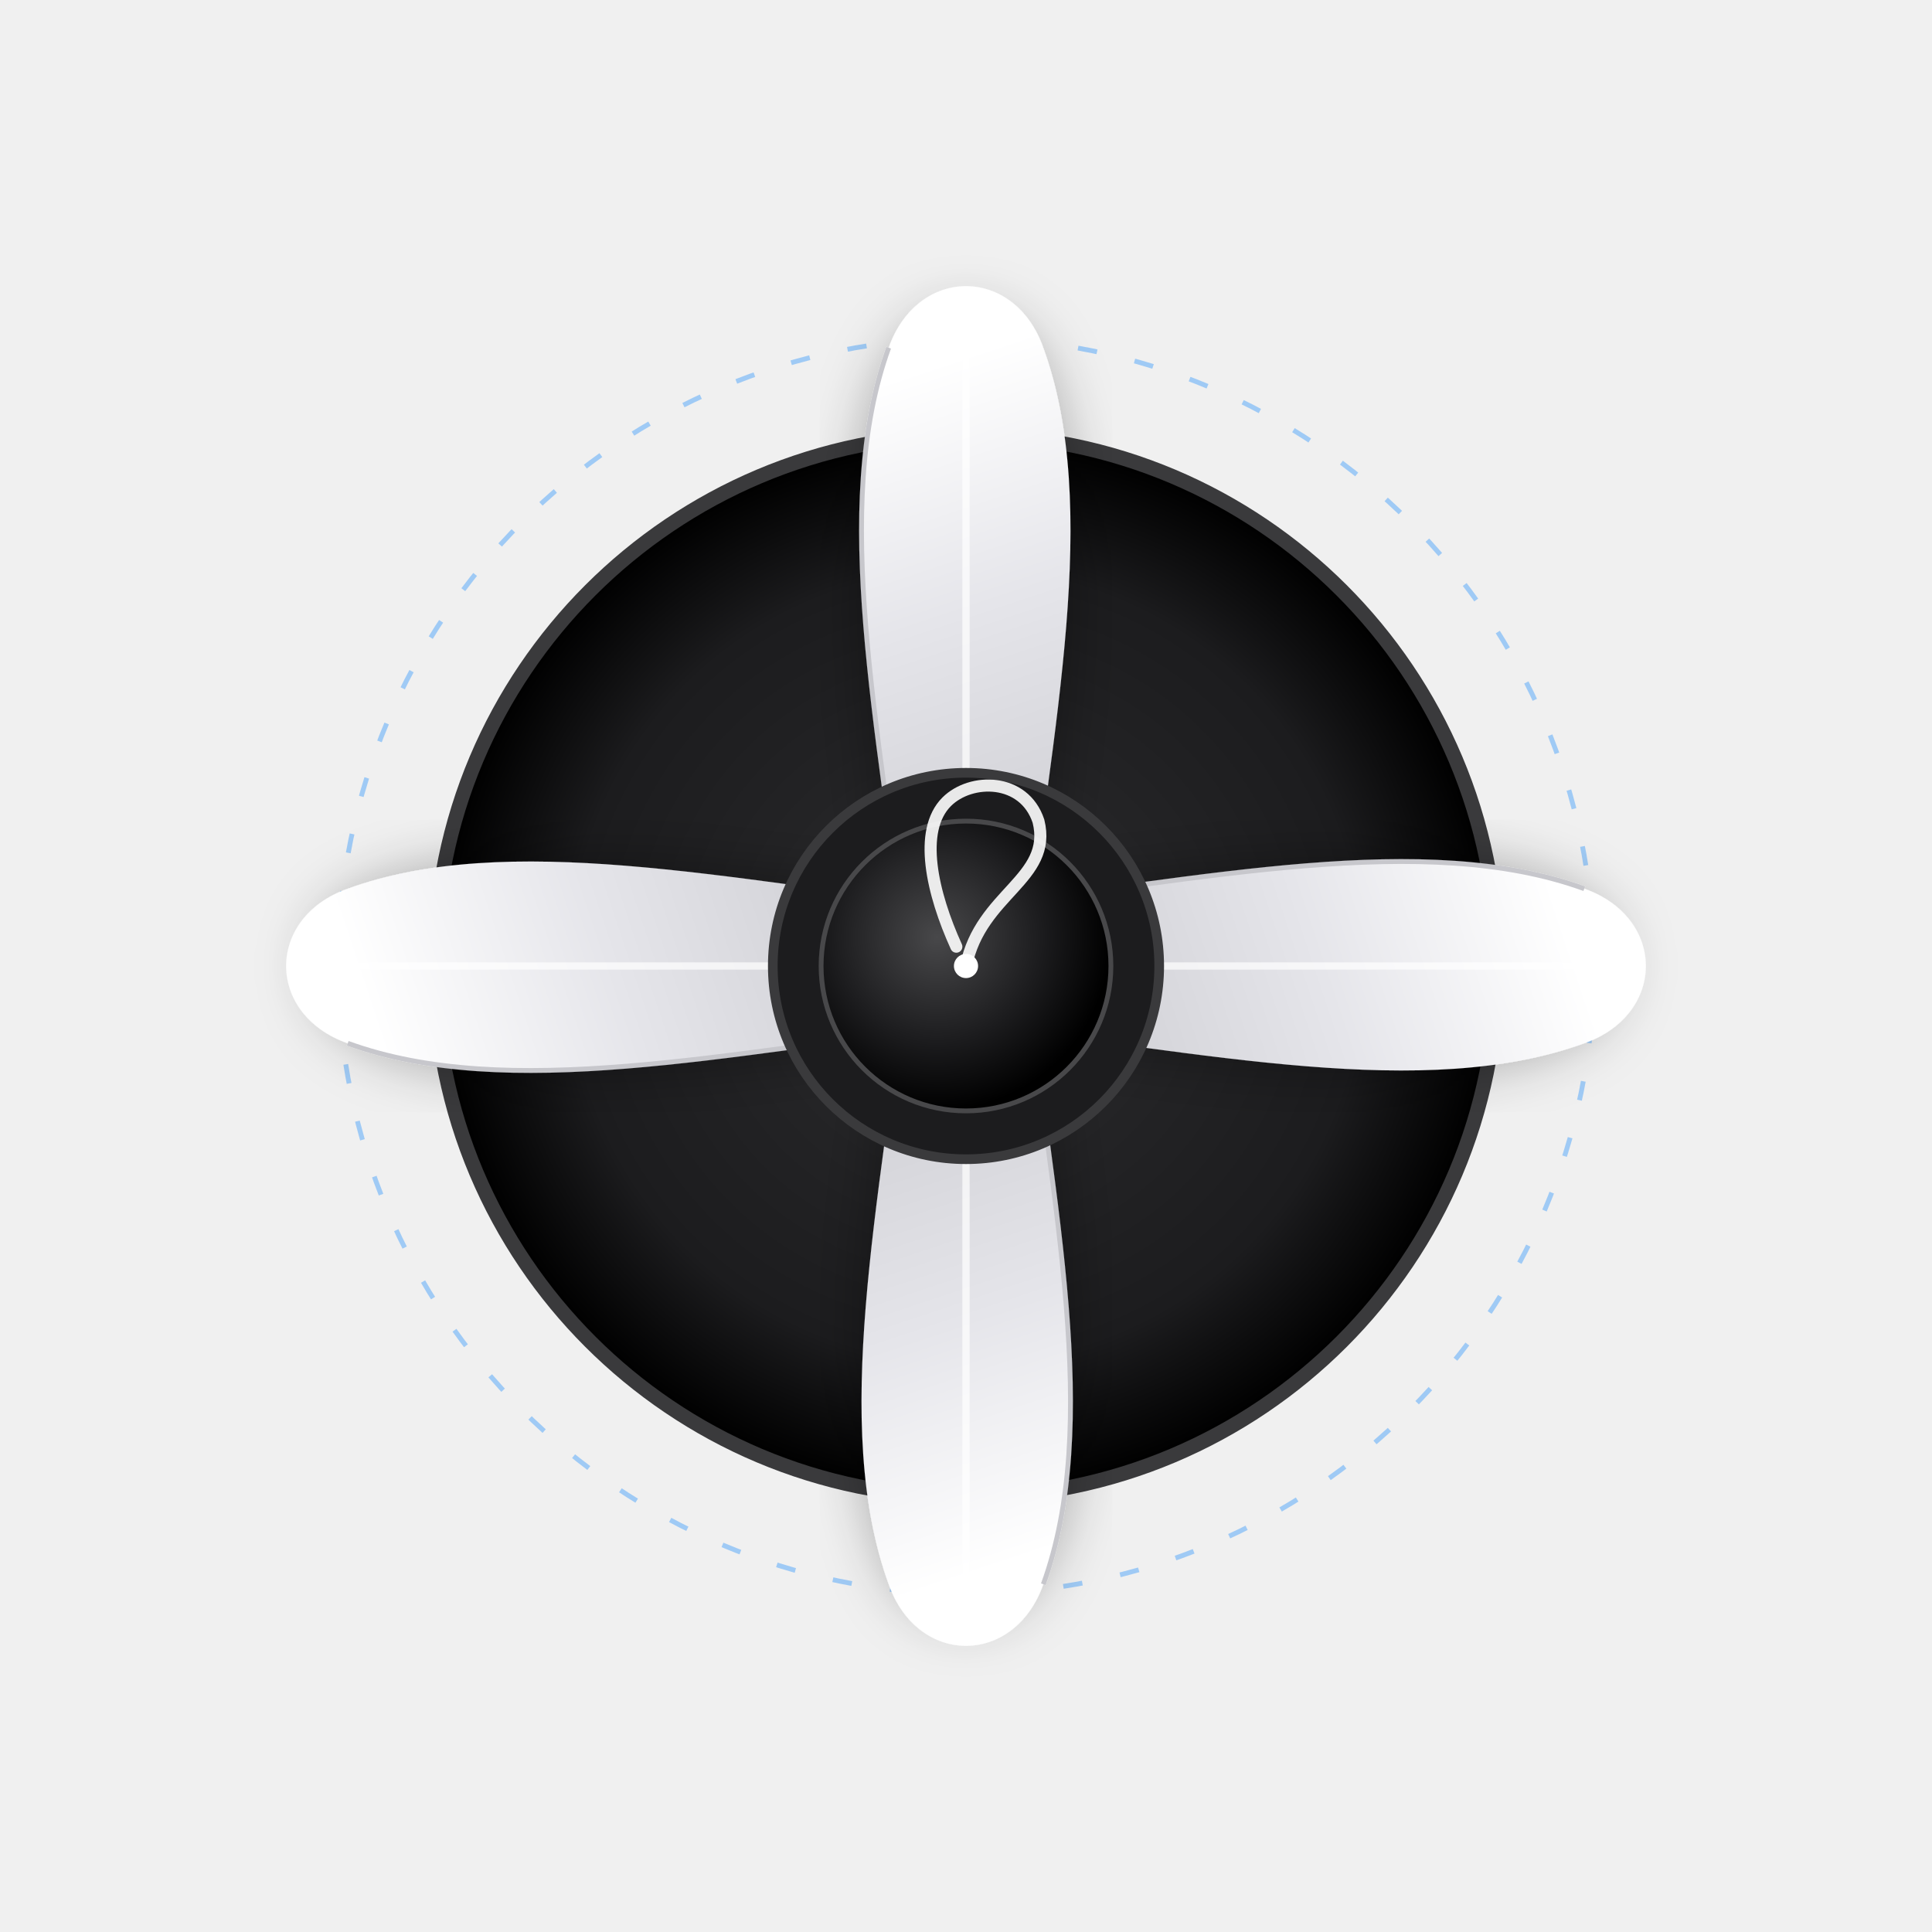
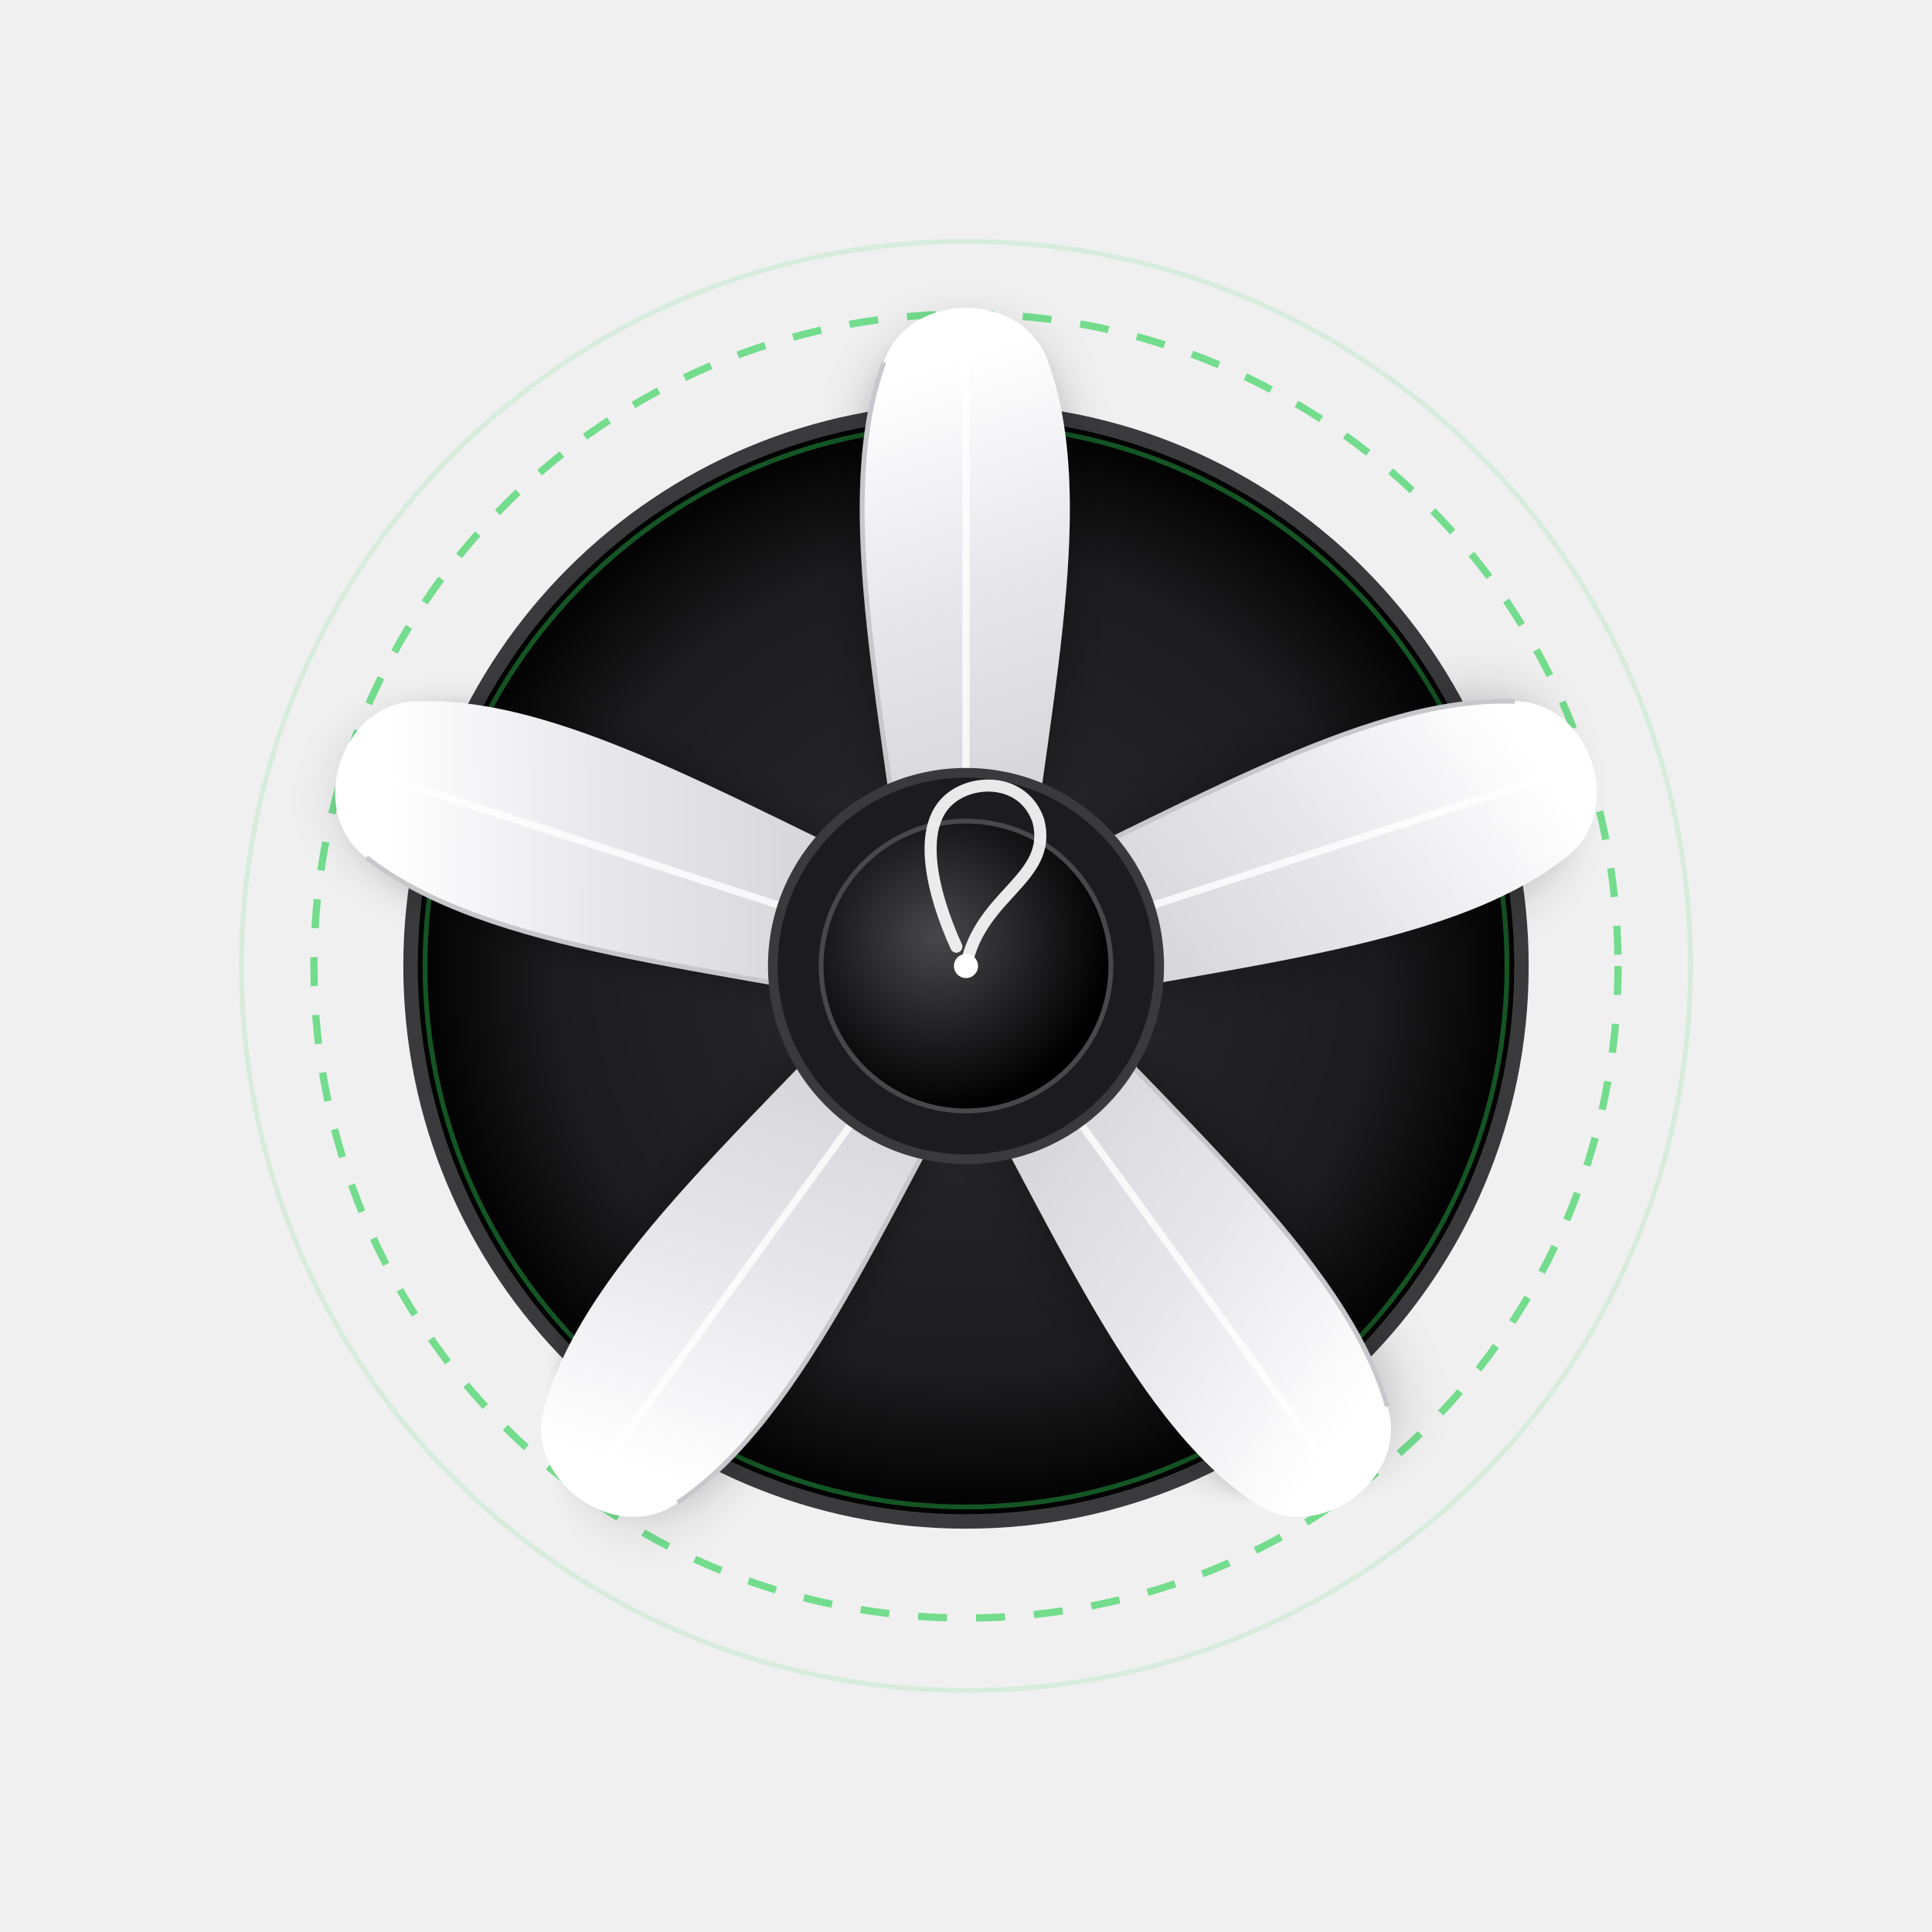
<svg xmlns="http://www.w3.org/2000/svg" viewBox="0 0 400 400" fill="none">
  <defs>
    <linearGradient id="bladeGrad" x1="180" y1="80" x2="220" y2="200" gradientUnits="userSpaceOnUse">
      <stop offset="0%" stop-color="#FFFFFF" />
      <stop offset="40%" stop-color="#E5E5EA" />
      <stop offset="80%" stop-color="#D1D1D6" />
      <stop offset="100%" stop-color="#8E8E93" />
    </linearGradient>
    <radialGradient id="engineCore" cx="50%" cy="50%" r="50%">
      <stop offset="0%" stop-color="#2C2C2E" />
      <stop offset="75%" stop-color="#1C1C1E" />
      <stop offset="100%" stop-color="#000000" />
    </radialGradient>
    <radialGradient id="spinnerHub" cx="40%" cy="40%" r="60%">
      <stop offset="0%" stop-color="#48484A" />
      <stop offset="60%" stop-color="#1C1C1E" />
      <stop offset="100%" stop-color="#000000" />
    </radialGradient>
    <filter id="dropShadow" x="-20%" y="-20%" width="140%" height="140%">
-       <feDropShadow dx="0" dy="6" stdDeviation="6" flood-color="#000000" flood-opacity="0.35" />
+       <feDropShadow dx="0" dy="5" stdDeviation="5" flood-color="#000000" flood-opacity="0.3" />
    </filter>
    <g id="propBlade" filter="url(#dropShadow)">
-       <path d="M 188 200                 C 182 150, 172 105, 184 72                 C 190 55, 210 55, 216 72                 C 228 105, 218 150, 212 200 Z" fill="url(#bladeGrad)" />
-       <path d="M 200 200 L 200 70" stroke="#FFFFFF" stroke-width="1.5" opacity="0.7" stroke-linecap="round" />
-       <path d="M 188 200 C 182 150, 172 105, 184 72" stroke="#C7C7CC" stroke-width="1" fill="none" />
+       <path d="M 189 200                 C 184 150, 172 105, 183 75                 C 188 60, 212 60, 217 75                 C 228 105, 216 150, 211 200 Z" fill="url(#bladeGrad)" />
+       <path d="M 200 200 L 200 72" stroke="#FFFFFF" stroke-width="1.5" opacity="0.8" stroke-linecap="round" />
+       <path d="M 189 200 C 184 150, 172 105, 183 75" stroke="#C7C7CC" stroke-width="1" fill="none" />
    </g>
  </defs>
-   <g opacity="0.35">
-     <circle cx="200" cy="200" r="130" fill="none" stroke="#0A84FF" stroke-width="1" stroke-dasharray="4 8" />
-     <circle cx="200" cy="200" r="148" fill="none" stroke="rgba(255,255,255,0.08)" stroke-width="1" />
+   <g opacity="0.65">
+     <circle cx="200" cy="200" r="135" fill="none" stroke="#30D158" stroke-width="1.5" stroke-dasharray="6 6" />
+     <circle cx="200" cy="200" r="150" fill="none" stroke="rgba(48,209,88,0.2)" stroke-width="1" />
  </g>
-   <circle cx="200" cy="200" r="110" fill="url(#engineCore)" />
-   <circle cx="200" cy="200" r="110" fill="none" stroke="#3A3A3C" stroke-width="3" />
+   <circle cx="200" cy="200" r="115" fill="url(#engineCore)" />
+   <circle cx="200" cy="200" r="115" fill="none" stroke="#3A3A3C" stroke-width="3" />
+   <circle cx="200" cy="200" r="112" fill="none" stroke="#30D158" stroke-width="1" opacity="0.4" />
  <g>
    <use href="#propBlade" transform="rotate(0 200 200)" />
-     <use href="#propBlade" transform="rotate(90 200 200)" />
-     <use href="#propBlade" transform="rotate(180 200 200)" />
-     <use href="#propBlade" transform="rotate(270 200 200)" />
+     <use href="#propBlade" transform="rotate(72 200 200)" />
+     <use href="#propBlade" transform="rotate(144 200 200)" />
+     <use href="#propBlade" transform="rotate(216 200 200)" />
+     <use href="#propBlade" transform="rotate(288 200 200)" />
  </g>
  <circle cx="200" cy="200" r="40" fill="#1C1C1E" stroke="#3A3A3C" stroke-width="2" />
  <circle cx="200" cy="200" r="30" fill="url(#spinnerHub)" />
  <circle cx="200" cy="200" r="30" fill="none" stroke="#48484A" stroke-width="1" />
  <path d="M 200 200 C 203 185, 218 182, 215 170 C 212 161, 201 161, 196 166 C 190 172, 193 185, 198 196" stroke="#FFFFFF" stroke-width="2.5" stroke-linecap="round" fill="none" opacity="0.9" />
  <circle cx="200" cy="200" r="2.5" fill="#FFFFFF" />
</svg>
